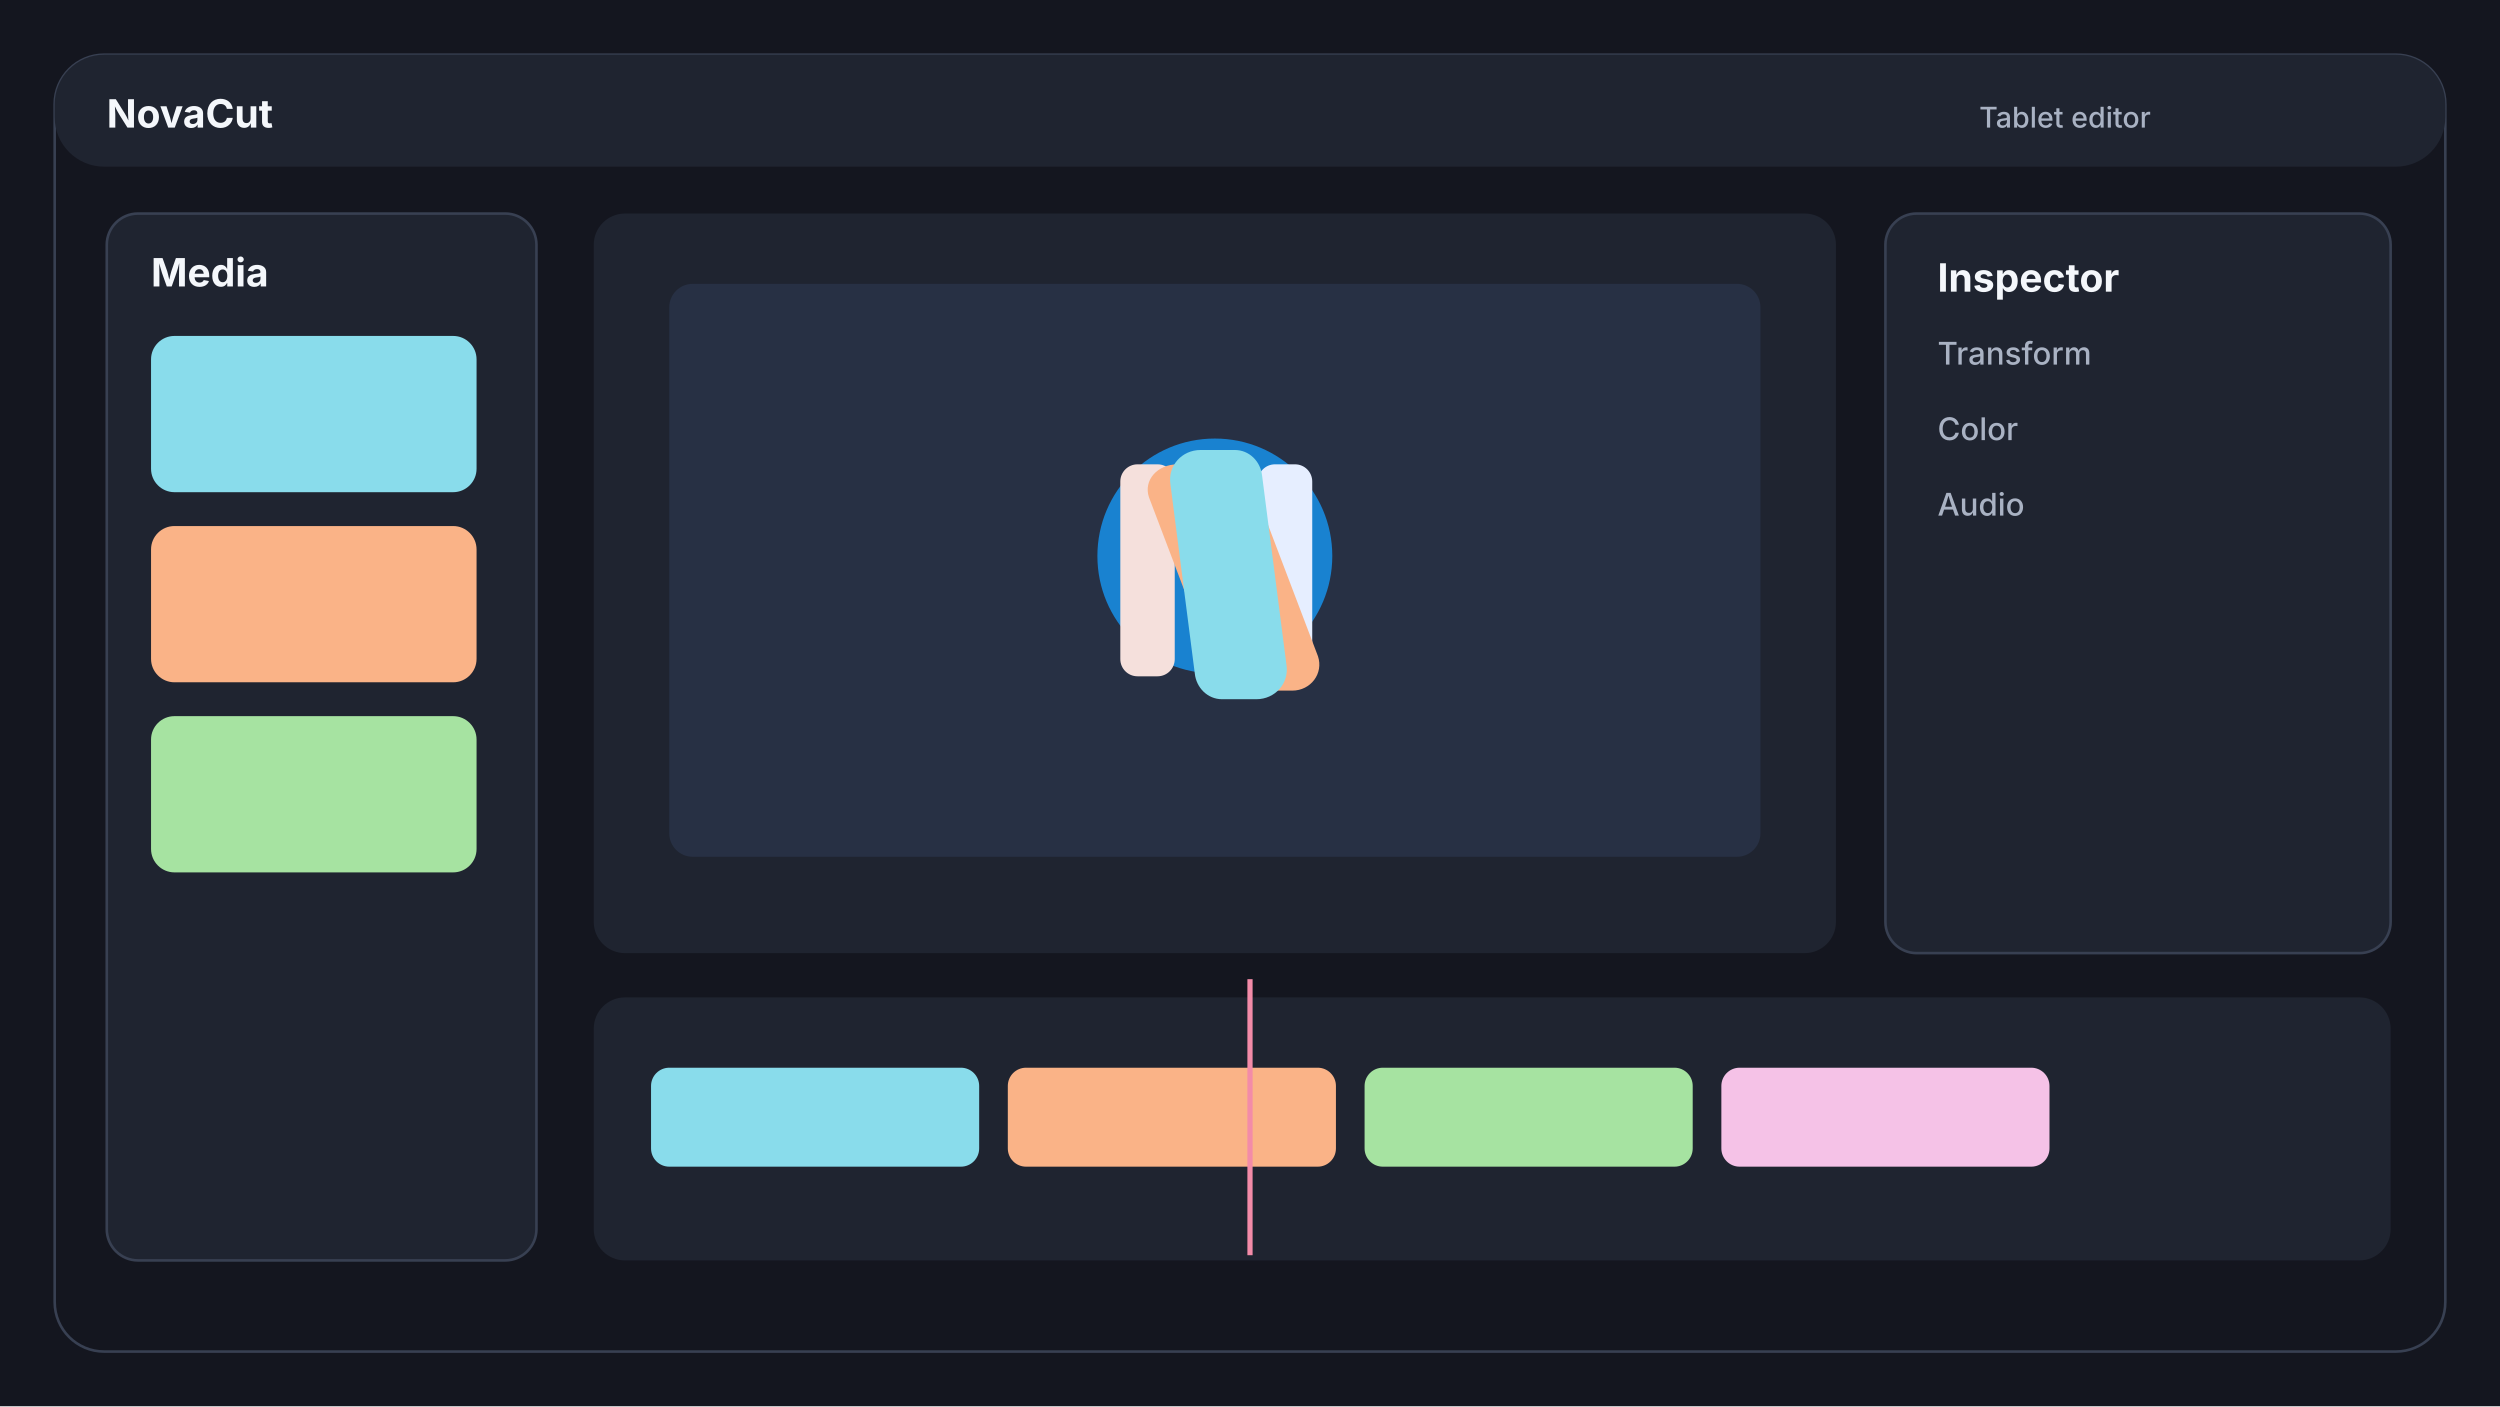
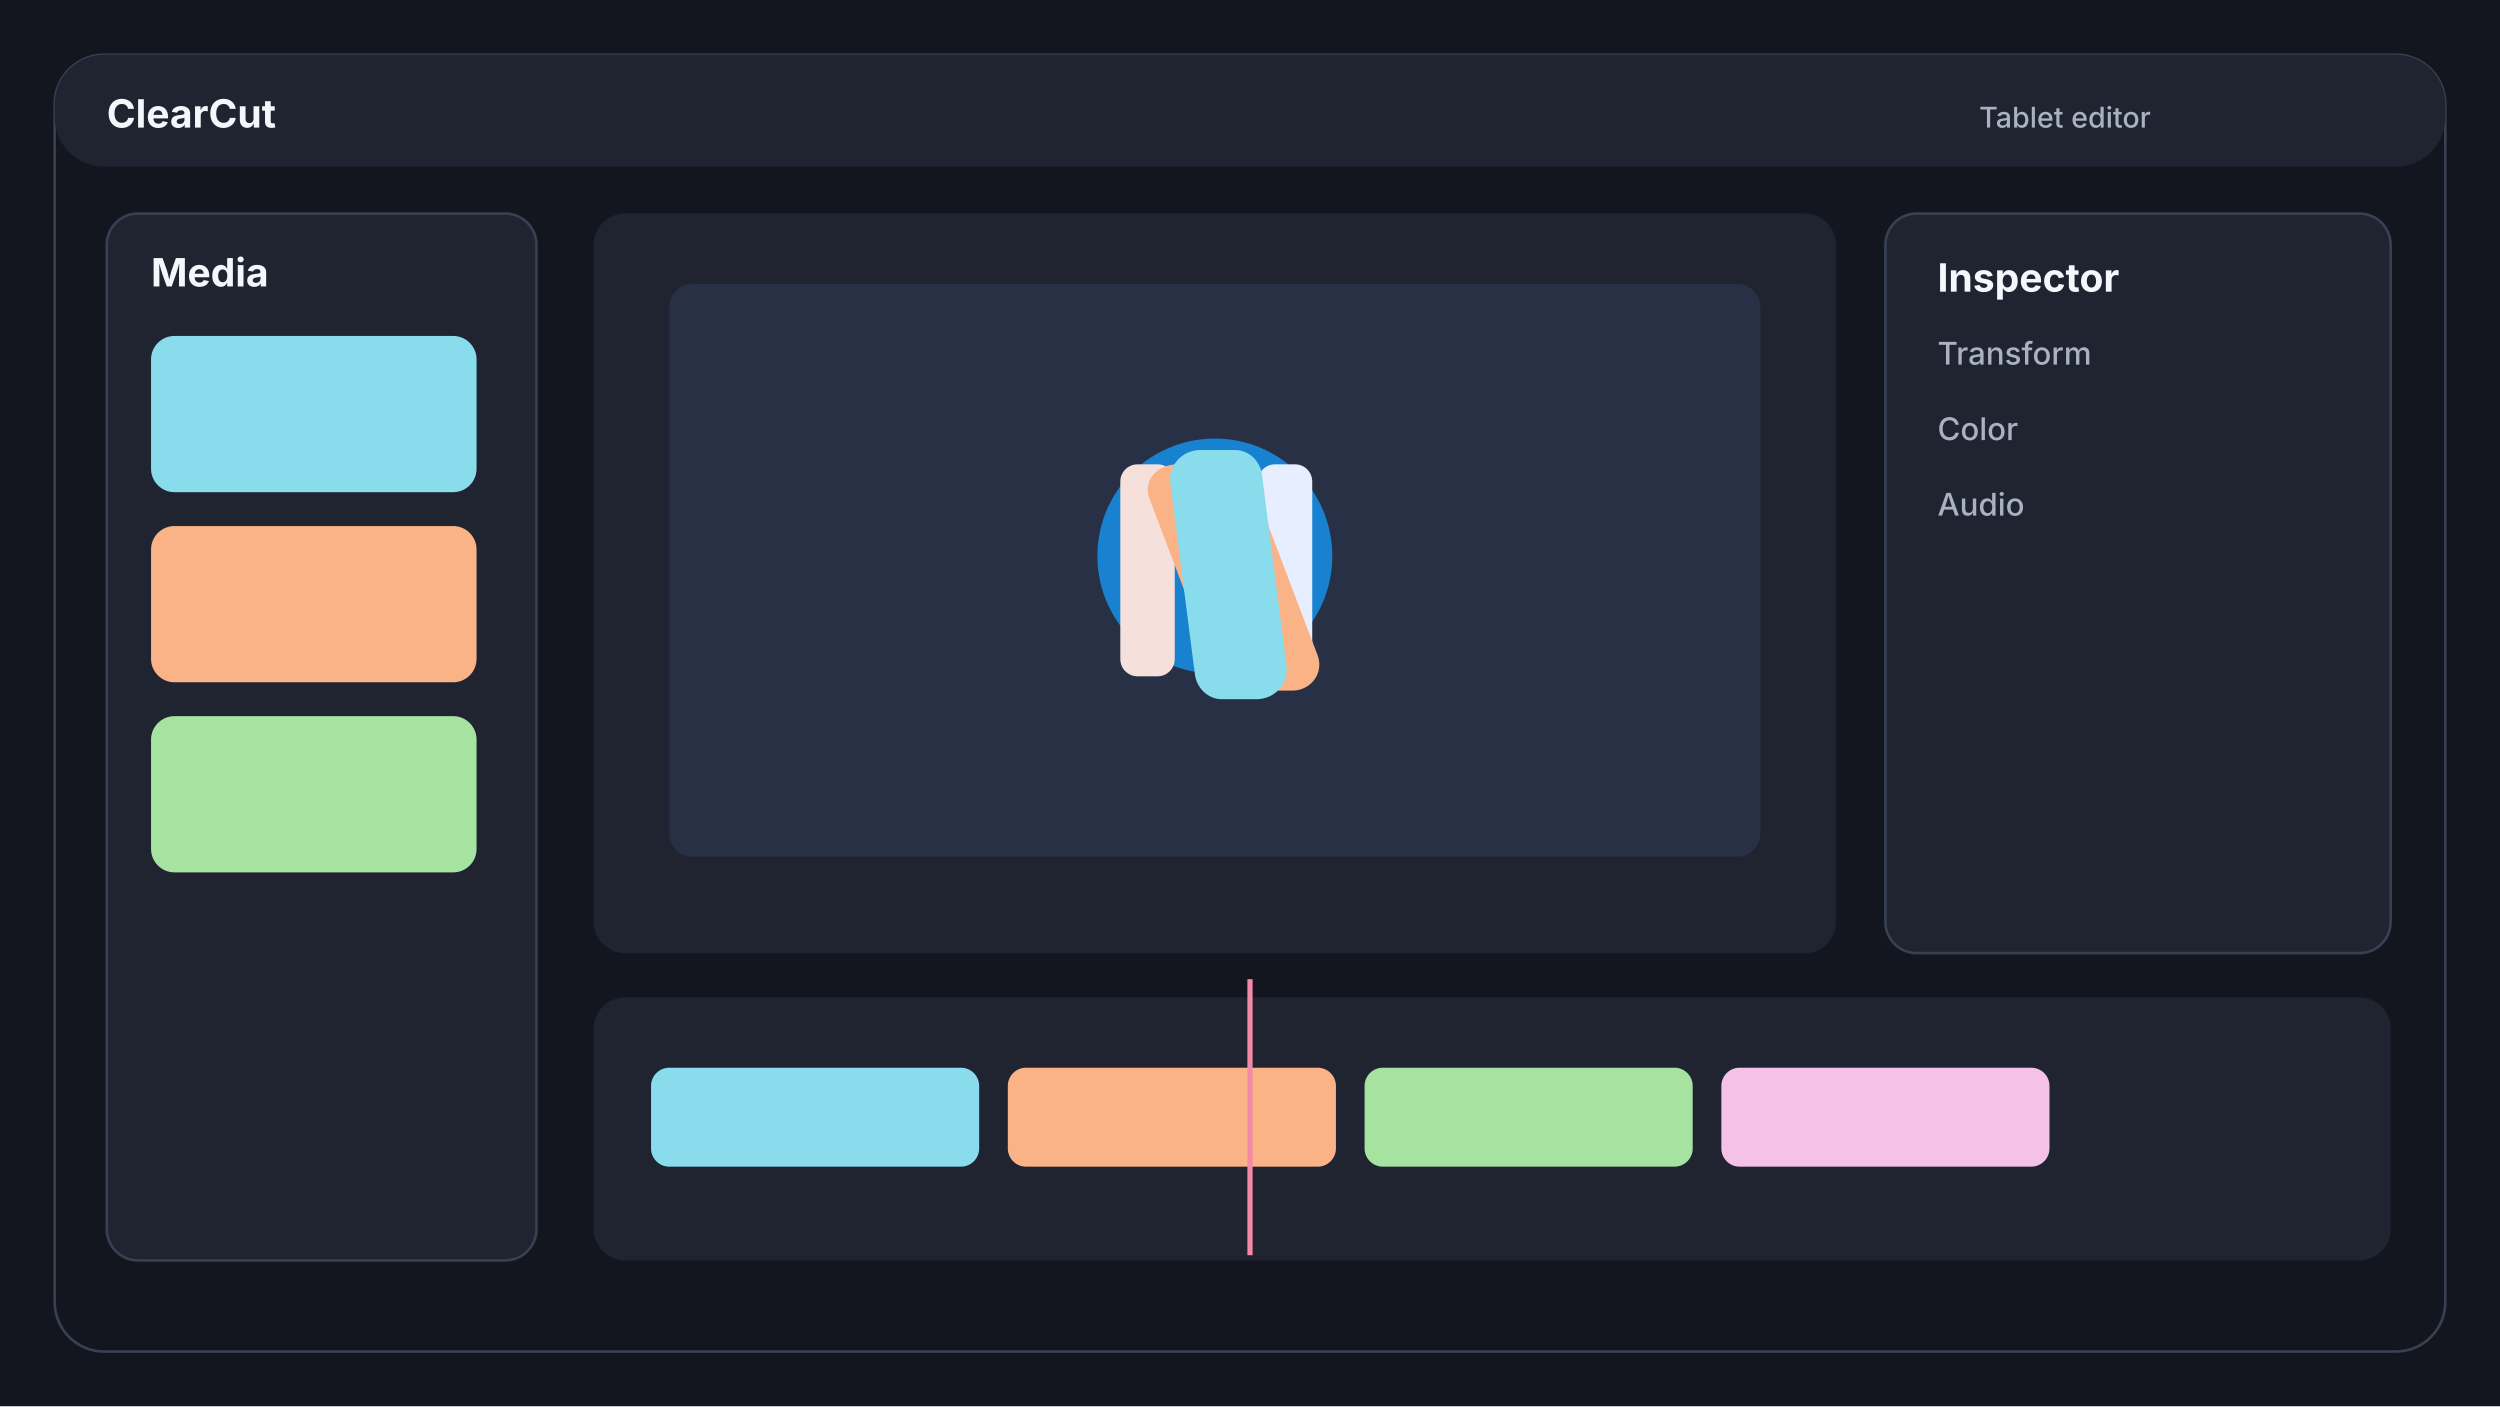
<svg xmlns="http://www.w3.org/2000/svg" width="1920" height="1080" viewBox="0 0 1920 1080">
  <rect width="1920" height="1080" fill="#14161f" />
  <rect x="42" y="42" width="1836" height="996" rx="38" fill="#14161f" stroke="#384052" stroke-width="2" />
  <rect x="42" y="42" width="1836" height="86" rx="38" fill="#1f2430" />
-   <text x="82" y="98" fill="#f4f7fb" font-family="Inter,Segoe UI,Arial,sans-serif" font-size="30" font-weight="700">NovaCut</text>
+   <text x="82" y="98" fill="#f4f7fb" font-family="Inter,Segoe UI,Arial,sans-serif" font-size="30" font-weight="700">ClearCut</text>
  <text x="1520" y="98" fill="#a9b2c3" font-family="Inter,Segoe UI,Arial,sans-serif" font-size="22" font-weight="500">Tablet editor</text>
  <rect x="82" y="164" width="330" height="804" rx="24" fill="#1f2430" stroke="#384052" stroke-width="2" />
  <text x="116" y="220" fill="#f4f7fb" font-family="Inter,Segoe UI,Arial,sans-serif" font-size="30" font-weight="700">Media</text>
  <rect x="116" y="258" width="250" height="120" rx="18" fill="#89dceb" />
  <rect x="116" y="404" width="250" height="120" rx="18" fill="#fab387" />
  <rect x="116" y="550" width="250" height="120" rx="18" fill="#a6e3a1" />
  <rect x="456" y="164" width="954" height="568" rx="24" fill="#1f2430" />
  <rect x="514" y="218" width="838" height="440" rx="18" fill="#273044" />
  <g transform="translate(803.20,308.20) scale(1.1)">
    <circle cx="118" cy="118" r="112" fill="#273044" />
    <circle cx="118" cy="108" r="82" fill="#1889dceb" />
    <rect x="52" y="44" width="38" height="148" rx="12" fill="#f5e0dc" />
    <rect x="148" y="44" width="38" height="148" rx="12" fill="#e6eeff" />
    <path d="M92 44 H126 C134 44 141 49 144 57 L190 178 C194 190 185 202 172 202 H137 C128 202 121 196 118 188 L72 67 C68 55 78 44 92 44 Z" fill="#fab387" />
    <path d="M108 34 H132 C142 34 150 42 151 52 L168 184 C170 197 160 208 147 208 H123 C113 208 105 200 104 190 L87 58 C85 45 95 34 108 34 Z" fill="#89dceb" />
  </g>
  <rect x="456" y="766" width="1380" height="202" rx="24" fill="#1f2430" />
  <rect x="500" y="820" width="252" height="76" rx="14" fill="#89dceb" />
  <rect x="774" y="820" width="252" height="76" rx="14" fill="#fab387" />
  <rect x="1048" y="820" width="252" height="76" rx="14" fill="#a6e3a1" />
  <rect x="1322" y="820" width="252" height="76" rx="14" fill="#f5c2e7" />
  <line x1="960" y1="752" x2="960" y2="964" stroke="#f38ba8" stroke-width="4" />
  <rect x="1448" y="164" width="388" height="568" rx="24" fill="#1f2430" stroke="#384052" stroke-width="2" />
  <text x="1488" y="224" fill="#f4f7fb" font-family="Inter,Segoe UI,Arial,sans-serif" font-size="30" font-weight="700">Inspector</text>
  <text x="1488" y="280" fill="#a9b2c3" font-family="Inter,Segoe UI,Arial,sans-serif" font-size="24" font-weight="500">Transform</text>
  <text x="1488" y="338" fill="#a9b2c3" font-family="Inter,Segoe UI,Arial,sans-serif" font-size="24" font-weight="500">Color</text>
  <text x="1488" y="396" fill="#a9b2c3" font-family="Inter,Segoe UI,Arial,sans-serif" font-size="24" font-weight="500">Audio</text>
</svg>
